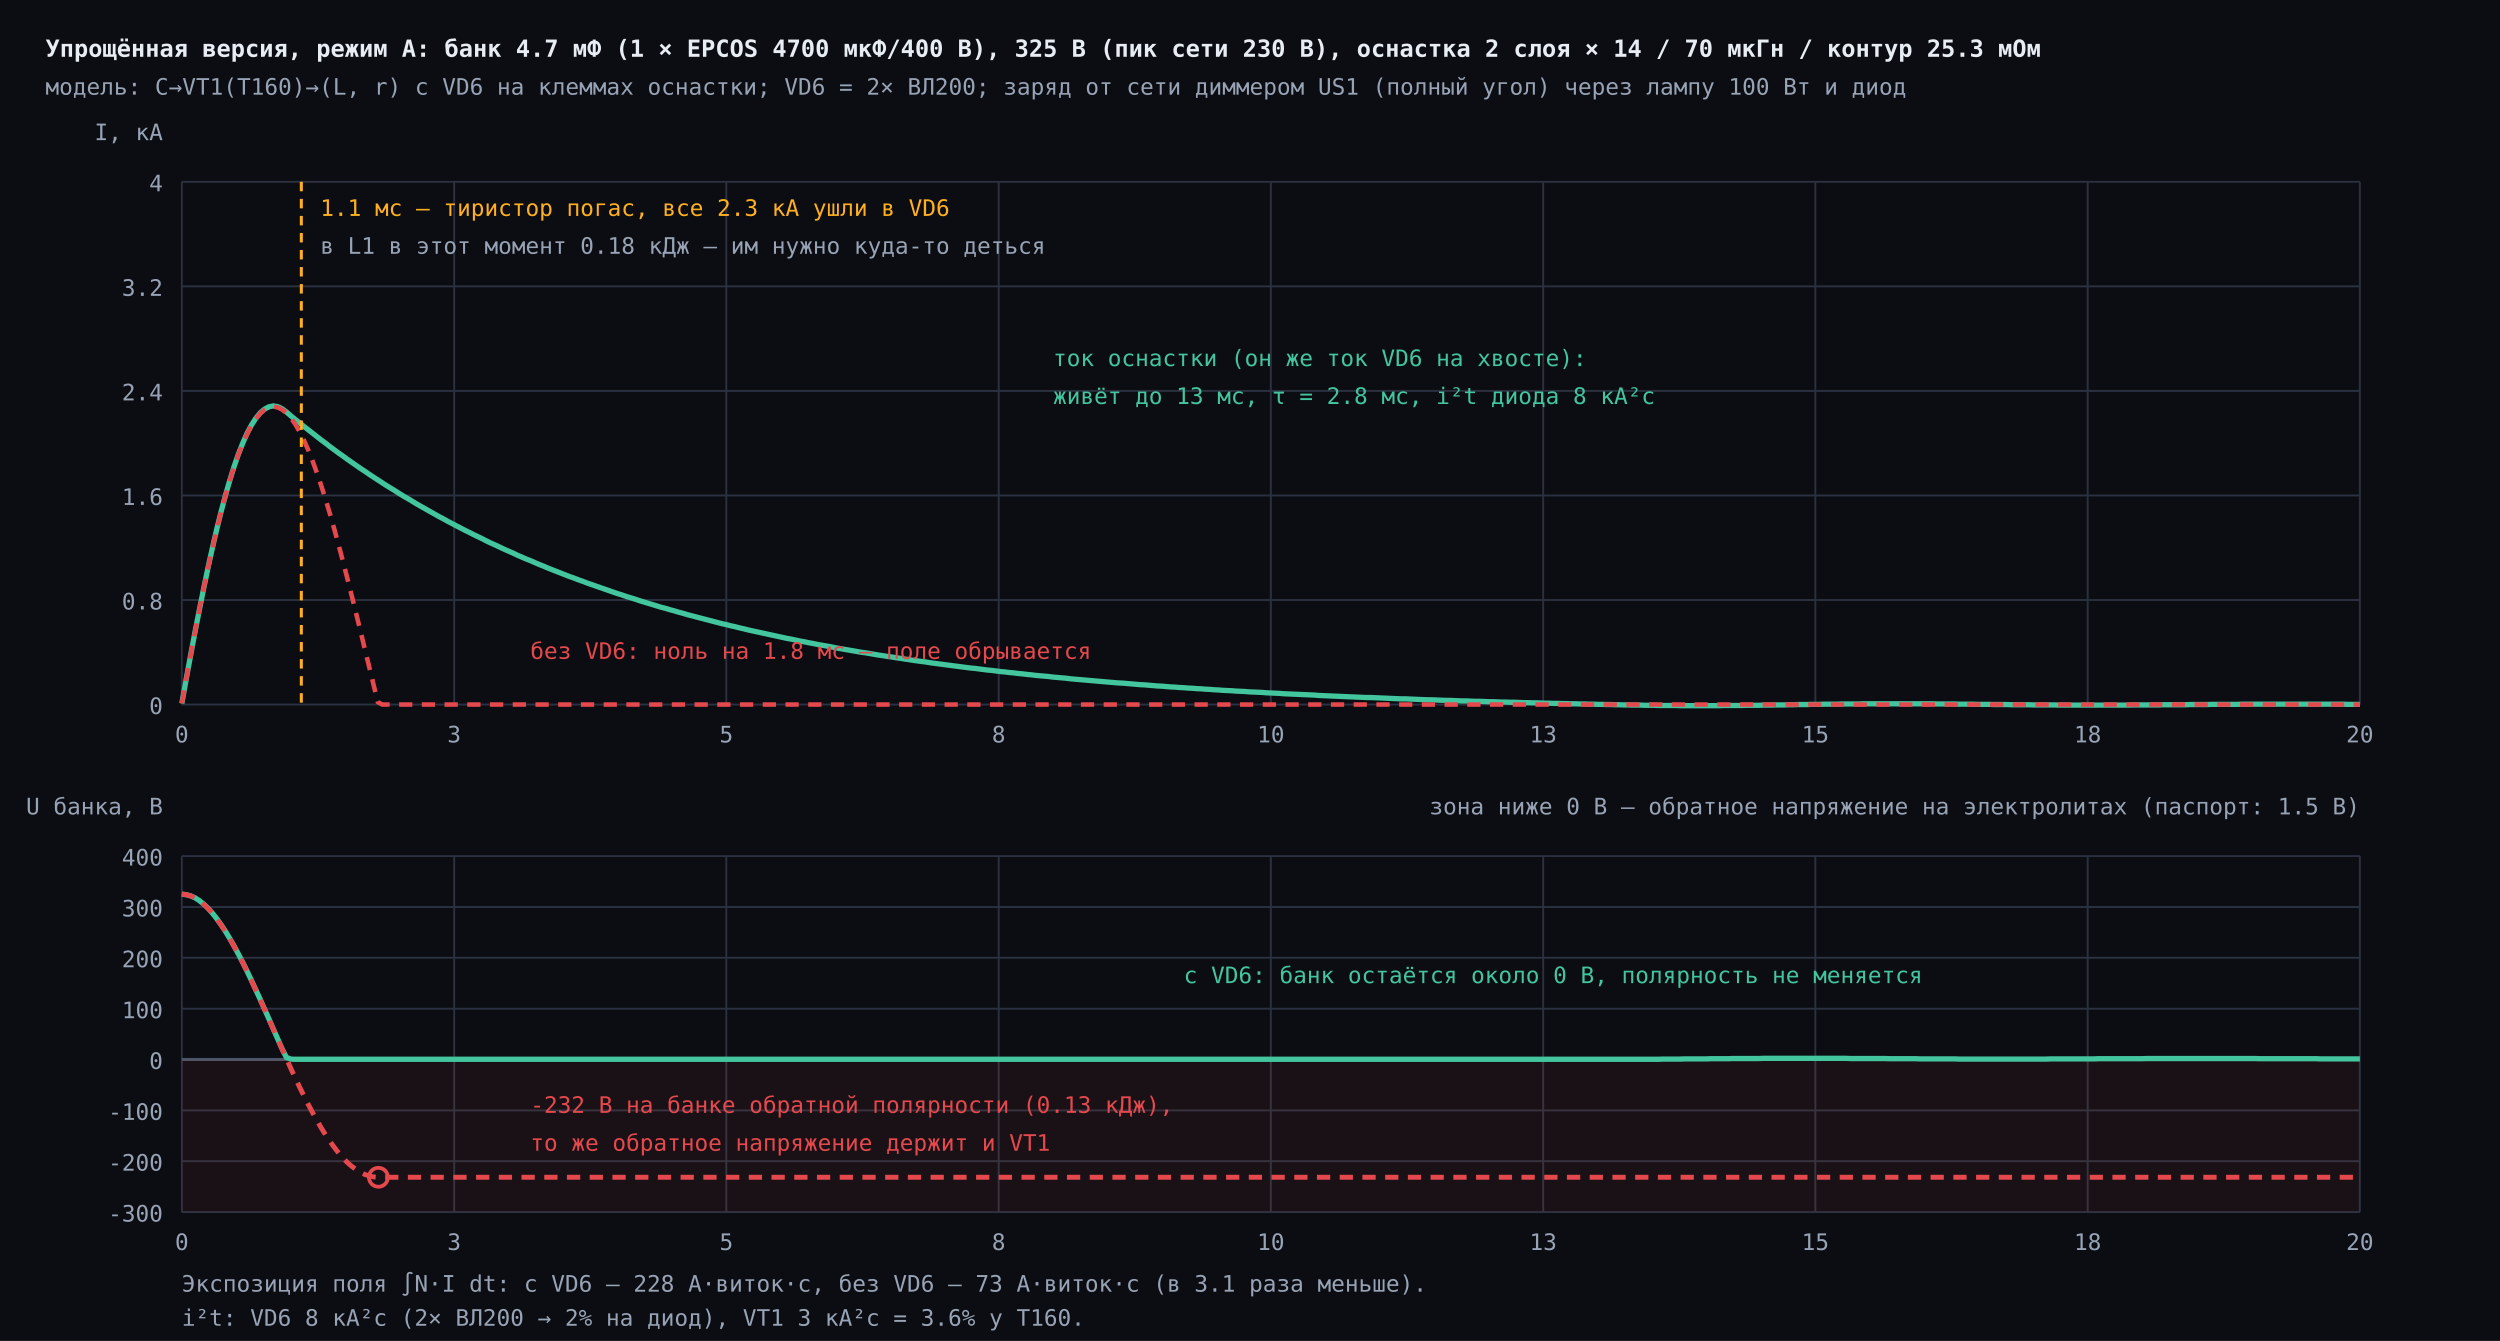
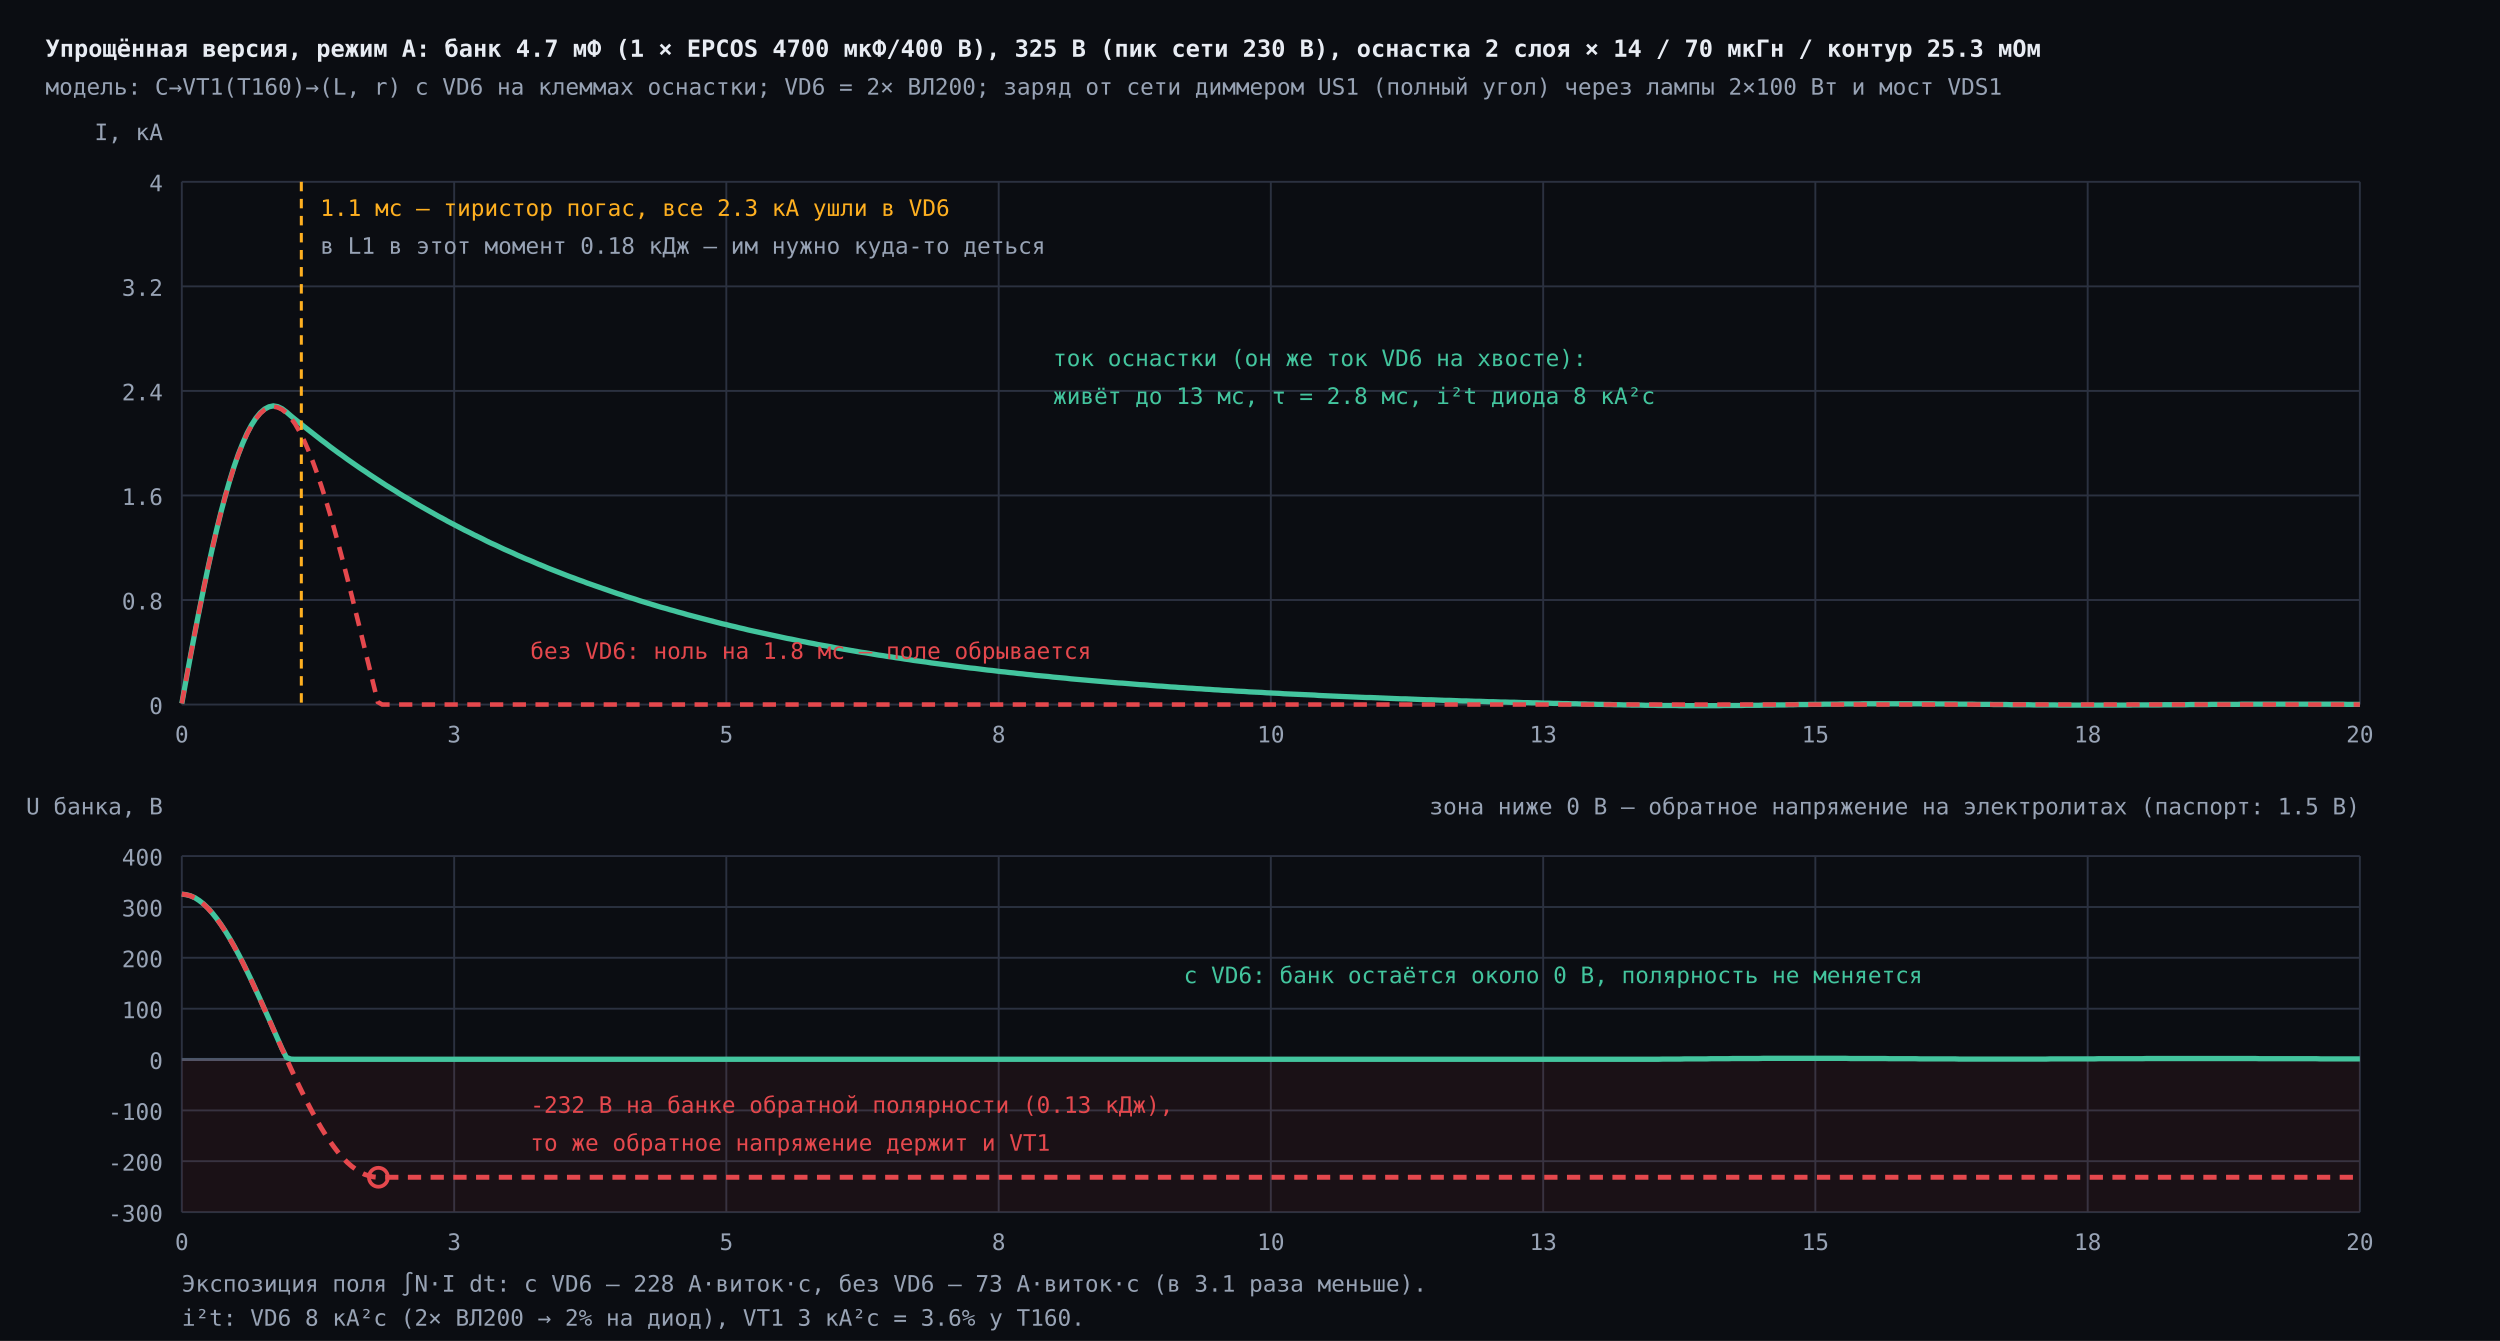
<svg xmlns="http://www.w3.org/2000/svg" viewBox="0 0 1320 708" role="img" aria-label="Осциллограммы разряда с диодом VD6 и без него">
  <style>
    .lbl{fill:#98a3b5;font:12px/1.2 "JetBrains Mono",ui-monospace,SFMono-Regular,Menlo,Consolas,monospace}
    .lblb{fill:#e8ecf3;font:600 12.5px/1.2 "JetBrains Mono",ui-monospace,SFMono-Regular,Menlo,Consolas,monospace}
  </style>
  <rect x="0" y="0" width="1320" height="708" fill="#0b0d12" />
  <text x="24" y="30" class="lblb">Упрощённая версия, режим A: банк 4.7 мФ (1 × EPCOS 4700 мкФ/400 В), 325 В (пик сети 230 В), оснастка 2 слоя × 14 / 70 мкГн / контур 25.3 мОм</text>
-   <text x="24" y="50" class="lbl">модель: C→VT1(Т160)→(L, r) с VD6 на клеммах оснастки; VD6 = 2× ВЛ200; заряд от сети диммером US1 (полный угол) через лампу 100 Вт и диод</text>
+   <text x="24" y="50" class="lbl">модель: C→VT1(Т160)→(L, r) с VD6 на клеммах оснастки; VD6 = 2× ВЛ200; заряд от сети диммером US1 (полный угол) через лампы 2×100 Вт и мост VDS1</text>
  <text x="86" y="74" text-anchor="end" class="lbl">I, кА</text>
  <text x="86" y="430" text-anchor="end" class="lbl">U банка, В</text>
  <path d="M96.0 96 V372" stroke="#2b3140" />
  <path d="M96.0 452 V640" stroke="#2b3140" />
  <text x="96.0" y="392" text-anchor="middle" class="lbl">0</text>
  <text x="96.0" y="660" text-anchor="middle" class="lbl">0</text>
  <path d="M239.8 96 V372" stroke="#2b3140" />
  <path d="M239.8 452 V640" stroke="#2b3140" />
  <text x="239.8" y="392" text-anchor="middle" class="lbl">3</text>
  <text x="239.8" y="660" text-anchor="middle" class="lbl">3</text>
  <path d="M383.5 96 V372" stroke="#2b3140" />
  <path d="M383.5 452 V640" stroke="#2b3140" />
  <text x="383.5" y="392" text-anchor="middle" class="lbl">5</text>
  <text x="383.5" y="660" text-anchor="middle" class="lbl">5</text>
  <path d="M527.3 96 V372" stroke="#2b3140" />
  <path d="M527.3 452 V640" stroke="#2b3140" />
  <text x="527.3" y="392" text-anchor="middle" class="lbl">8</text>
  <text x="527.3" y="660" text-anchor="middle" class="lbl">8</text>
  <path d="M671.0 96 V372" stroke="#2b3140" />
  <path d="M671.0 452 V640" stroke="#2b3140" />
  <text x="671.0" y="392" text-anchor="middle" class="lbl">10</text>
  <text x="671.0" y="660" text-anchor="middle" class="lbl">10</text>
  <path d="M814.8 96 V372" stroke="#2b3140" />
  <path d="M814.8 452 V640" stroke="#2b3140" />
  <text x="814.8" y="392" text-anchor="middle" class="lbl">13</text>
  <text x="814.8" y="660" text-anchor="middle" class="lbl">13</text>
  <path d="M958.5 96 V372" stroke="#2b3140" />
  <path d="M958.5 452 V640" stroke="#2b3140" />
  <text x="958.5" y="392" text-anchor="middle" class="lbl">15</text>
  <text x="958.5" y="660" text-anchor="middle" class="lbl">15</text>
  <path d="M1102.3 96 V372" stroke="#2b3140" />
  <path d="M1102.3 452 V640" stroke="#2b3140" />
  <text x="1102.3" y="392" text-anchor="middle" class="lbl">18</text>
  <text x="1102.3" y="660" text-anchor="middle" class="lbl">18</text>
  <path d="M1246.0 96 V372" stroke="#2b3140" />
  <path d="M1246.0 452 V640" stroke="#2b3140" />
  <text x="1246.0" y="392" text-anchor="middle" class="lbl">20</text>
  <text x="1246.0" y="660" text-anchor="middle" class="lbl">20</text>
  <path d="M96 372.0 H1246" stroke="#2b3140" />
  <text x="86" y="377.0" text-anchor="end" class="lbl">0</text>
  <path d="M96 316.8 H1246" stroke="#2b3140" />
  <text x="86" y="321.8" text-anchor="end" class="lbl">0.8</text>
  <path d="M96 261.6 H1246" stroke="#2b3140" />
  <text x="86" y="266.6" text-anchor="end" class="lbl">1.6</text>
  <path d="M96 206.4 H1246" stroke="#2b3140" />
  <text x="86" y="211.4" text-anchor="end" class="lbl">2.4</text>
  <path d="M96 151.2 H1246" stroke="#2b3140" />
  <text x="86" y="156.2" text-anchor="end" class="lbl">3.2</text>
  <path d="M96 96.0 H1246" stroke="#2b3140" />
  <text x="86" y="101.0" text-anchor="end" class="lbl">4</text>
  <path d="M96 640.0 H1246" stroke="#2b3140" stroke-width="1" />
  <text x="86" y="645.0" text-anchor="end" class="lbl">-300</text>
  <path d="M96 613.1 H1246" stroke="#2b3140" stroke-width="1" />
  <text x="86" y="618.1" text-anchor="end" class="lbl">-200</text>
  <path d="M96 586.3 H1246" stroke="#2b3140" stroke-width="1" />
  <text x="86" y="591.3" text-anchor="end" class="lbl">-100</text>
  <path d="M96 559.4 H1246" stroke="#4a5568" stroke-width="1.6" />
  <text x="86" y="564.4" text-anchor="end" class="lbl">0</text>
  <path d="M96 532.6 H1246" stroke="#2b3140" stroke-width="1" />
  <text x="86" y="537.6" text-anchor="end" class="lbl">100</text>
  <path d="M96 505.7 H1246" stroke="#2b3140" stroke-width="1" />
  <text x="86" y="510.7" text-anchor="end" class="lbl">200</text>
  <path d="M96 478.9 H1246" stroke="#2b3140" stroke-width="1" />
  <text x="86" y="483.9" text-anchor="end" class="lbl">300</text>
  <path d="M96 452.0 H1246" stroke="#2b3140" stroke-width="1" />
  <text x="86" y="457.0" text-anchor="end" class="lbl">400</text>
  <rect x="96" y="559.4" width="1150" height="80.6" fill="#e5484d" fill-opacity="0.07" />
  <path d="M96.0 371.4 L98.3 358.7 L100.6 346.2 L102.9 334.0 L105.2 322.3 L107.5 310.9 L109.8 299.9 L112.1 289.5 L114.4 279.6 L116.7 270.3 L119.0 261.7 L121.3 253.7 L123.6 246.3 L125.9 239.7 L128.2 233.9 L130.5 228.7 L132.8 224.4 L135.1 220.8 L137.4 218.0 L139.7 216.0 L142.0 214.8 L144.3 214.3 L146.6 214.7 L148.9 215.8 L151.2 217.5 L153.5 219.5 L155.8 221.4 L158.1 223.2 L160.4 225.1 L162.7 226.9 L165.0 228.7 L167.3 230.5 L169.6 232.3 L171.9 234.0 L174.2 235.8 L176.5 237.5 L178.8 239.2 L181.1 240.8 L183.4 242.5 L185.7 244.1 L188.0 245.7 L190.3 247.3 L192.6 248.8 L194.9 250.4 L197.2 251.9 L199.5 253.4 L201.8 254.9 L204.1 256.4 L206.4 257.8 L208.7 259.2 L211.0 260.7 L213.3 262.1 L215.6 263.4 L217.9 264.8 L220.2 266.2 L222.5 267.5 L224.8 268.8 L227.1 270.1 L229.4 271.4 L231.7 272.7 L234.0 273.9 L236.3 275.2 L238.6 276.4 L240.9 277.6 L243.2 278.8 L245.5 280.0 L247.8 281.1 L250.1 282.3 L252.4 283.4 L254.7 284.5 L257.0 285.7 L259.3 286.8 L261.6 287.8 L263.9 288.9 L266.2 290.0 L268.5 291.0 L270.8 292.0 L273.1 293.1 L275.4 294.1 L277.7 295.1 L280.0 296.0 L282.3 297.0 L284.6 298.0 L286.9 298.9 L289.2 299.9 L291.5 300.8 L293.8 301.7 L296.1 302.6 L298.4 303.5 L300.7 304.4 L303.0 305.2 L305.3 306.1 L307.6 306.9 L309.9 307.8 L312.2 308.6 L314.5 309.4 L316.8 310.2 L319.1 311.0 L321.4 311.8 L323.7 312.6 L326.0 313.4 L328.3 314.1 L330.6 314.9 L332.9 315.6 L335.2 316.3 L337.5 317.1 L339.8 317.8 L342.1 318.5 L344.4 319.2 L346.7 319.9 L349.0 320.6 L351.3 321.2 L353.6 321.9 L355.9 322.5 L358.2 323.2 L360.5 323.8 L362.8 324.5 L365.1 325.1 L367.4 325.7 L369.7 326.3 L372.0 326.9 L374.3 327.5 L376.6 328.1 L378.9 328.7 L381.2 329.3 L383.5 329.8 L385.8 330.4 L388.1 330.9 L390.4 331.5 L392.7 332.0 L395.0 332.6 L397.3 333.1 L399.6 333.6 L401.9 334.1 L404.2 334.6 L406.5 335.1 L408.8 335.6 L411.1 336.1 L413.4 336.6 L415.7 337.1 L418.0 337.5 L420.3 338.0 L422.6 338.5 L424.9 338.9 L427.2 339.4 L429.5 339.8 L431.8 340.3 L434.1 340.7 L436.4 341.1 L438.7 341.5 L441.0 342.0 L443.3 342.4 L445.6 342.8 L447.9 343.2 L450.2 343.6 L452.5 344.0 L454.8 344.4 L457.1 344.7 L459.4 345.1 L461.7 345.5 L464.0 345.9 L466.3 346.2 L468.6 346.6 L470.9 346.9 L473.2 347.3 L475.5 347.6 L477.8 348.0 L480.1 348.3 L482.4 348.7 L484.7 349.0 L487.0 349.3 L489.3 349.6 L491.6 350.0 L493.9 350.3 L496.2 350.6 L498.5 350.9 L500.8 351.2 L503.1 351.5 L505.4 351.8 L507.7 352.1 L510.0 352.4 L512.3 352.7 L514.6 352.9 L516.9 353.2 L519.2 353.5 L521.5 353.8 L523.8 354.0 L526.1 354.3 L528.4 354.6 L530.7 354.8 L533.0 355.1 L535.3 355.3 L537.6 355.6 L539.9 355.8 L542.2 356.1 L544.5 356.3 L546.8 356.6 L549.1 356.8 L551.4 357.0 L553.7 357.2 L556.0 357.5 L558.3 357.7 L560.6 357.9 L562.9 358.1 L565.2 358.4 L567.5 358.6 L569.8 358.8 L572.1 359.0 L574.4 359.2 L576.7 359.4 L579.0 359.6 L581.3 359.8 L583.6 360.0 L585.9 360.2 L588.2 360.4 L590.5 360.6 L592.8 360.7 L595.1 360.9 L597.4 361.1 L599.7 361.3 L602.0 361.5 L604.3 361.6 L606.6 361.8 L608.9 362.0 L611.2 362.2 L613.5 362.3 L615.8 362.5 L618.1 362.7 L620.4 362.8 L622.7 363.0 L625.0 363.1 L627.3 363.3 L629.6 363.4 L631.9 363.6 L634.2 363.7 L636.5 363.9 L638.8 364.0 L641.1 364.2 L643.4 364.3 L645.7 364.5 L648.0 364.6 L650.3 364.7 L652.6 364.9 L654.9 365.0 L657.2 365.1 L659.5 365.3 L661.8 365.4 L664.1 365.5 L666.4 365.6 L668.7 365.8 L671.0 365.9 L673.3 366.0 L675.6 366.1 L677.9 366.3 L680.2 366.4 L682.5 366.5 L684.8 366.6 L687.1 366.7 L689.4 366.8 L691.7 366.9 L694.0 367.0 L696.3 367.2 L698.6 367.3 L700.9 367.4 L703.2 367.5 L705.5 367.6 L707.8 367.7 L710.1 367.8 L712.4 367.9 L714.7 368.0 L717.0 368.1 L719.3 368.2 L721.6 368.3 L723.9 368.3 L726.2 368.4 L728.5 368.5 L730.8 368.6 L733.1 368.7 L735.4 368.8 L737.7 368.9 L740.0 369.0 L742.3 369.0 L744.6 369.1 L746.9 369.2 L749.2 369.3 L751.5 369.4 L753.8 369.5 L756.1 369.5 L758.4 369.6 L760.7 369.7 L763.0 369.8 L765.3 369.8 L767.6 369.9 L769.9 370.0 L772.2 370.1 L774.5 370.1 L776.8 370.2 L779.1 370.3 L781.4 370.3 L783.7 370.4 L786.0 370.5 L788.3 370.5 L790.6 370.6 L792.9 370.7 L795.2 370.7 L797.5 370.8 L799.8 370.8 L802.1 370.9 L804.4 371.0 L806.7 371.0 L809.0 371.1 L811.3 371.1 L813.6 371.2 L815.9 371.3 L818.2 371.3 L820.5 371.4 L822.8 371.4 L825.1 371.5 L827.4 371.5 L829.7 371.6 L832.0 371.6 L834.3 371.7 L836.6 371.7 L838.9 371.8 L841.2 371.8 L843.5 371.9 L845.8 371.9 L848.1 372.0 L850.4 372.0 L852.7 372.1 L855.0 372.1 L857.3 372.2 L859.6 372.2 L861.9 372.3 L864.2 372.3 L866.5 372.3 L868.8 372.4 L871.1 372.4 L873.4 372.4 L875.7 372.5 L878.0 372.5 L880.3 372.5 L882.6 372.5 L884.9 372.5 L887.2 372.6 L889.5 372.6 L891.8 372.6 L894.1 372.6 L896.4 372.6 L898.7 372.6 L901.0 372.6 L903.3 372.6 L905.6 372.6 L907.9 372.6 L910.2 372.5 L912.5 372.5 L914.8 372.5 L917.1 372.5 L919.4 372.5 L921.7 372.4 L924.0 372.4 L926.3 372.4 L928.6 372.4 L930.9 372.3 L933.2 372.3 L935.5 372.3 L937.8 372.2 L940.1 372.2 L942.4 372.2 L944.7 372.1 L947.0 372.1 L949.3 372.0 L951.6 372.0 L953.9 372.0 L956.2 371.9 L958.5 371.9 L960.8 371.9 L963.1 371.8 L965.4 371.8 L967.7 371.8 L970.0 371.8 L972.3 371.7 L974.6 371.7 L976.9 371.7 L979.2 371.7 L981.5 371.7 L983.8 371.6 L986.1 371.6 L988.4 371.6 L990.7 371.6 L993.0 371.6 L995.3 371.6 L997.6 371.6 L999.9 371.6 L1002.2 371.6 L1004.5 371.6 L1006.8 371.6 L1009.1 371.6 L1011.4 371.6 L1013.7 371.6 L1016.0 371.6 L1018.3 371.6 L1020.6 371.6 L1022.9 371.7 L1025.2 371.7 L1027.5 371.7 L1029.8 371.7 L1032.1 371.7 L1034.4 371.8 L1036.7 371.8 L1039.0 371.8 L1041.3 371.8 L1043.6 371.9 L1045.9 371.9 L1048.2 371.9 L1050.5 371.9 L1052.8 372.0 L1055.1 372.0 L1057.4 372.0 L1059.7 372.0 L1062.0 372.1 L1064.3 372.1 L1066.6 372.1 L1068.9 372.1 L1071.2 372.1 L1073.5 372.2 L1075.8 372.2 L1078.1 372.2 L1080.4 372.2 L1082.7 372.2 L1085.0 372.2 L1087.3 372.3 L1089.6 372.3 L1091.9 372.3 L1094.2 372.3 L1096.5 372.3 L1098.8 372.3 L1101.1 372.3 L1103.4 372.3 L1105.7 372.3 L1108.0 372.3 L1110.3 372.3 L1112.6 372.3 L1114.9 372.3 L1117.2 372.3 L1119.5 372.3 L1121.8 372.3 L1124.1 372.3 L1126.4 372.2 L1128.7 372.2 L1131.0 372.2 L1133.3 372.2 L1135.6 372.2 L1137.9 372.2 L1140.2 372.2 L1142.5 372.1 L1144.8 372.1 L1147.1 372.1 L1149.4 372.1 L1151.7 372.1 L1154.0 372.1 L1156.3 372.0 L1158.6 372.0 L1160.9 372.0 L1163.2 372.0 L1165.5 372.0 L1167.8 371.9 L1170.1 371.9 L1172.4 371.9 L1174.7 371.9 L1177.0 371.9 L1179.3 371.9 L1181.6 371.9 L1183.9 371.8 L1186.2 371.8 L1188.5 371.8 L1190.8 371.8 L1193.1 371.8 L1195.4 371.8 L1197.7 371.8 L1200.0 371.8 L1202.3 371.8 L1204.6 371.8 L1206.9 371.8 L1209.2 371.8 L1211.5 371.8 L1213.8 371.8 L1216.1 371.8 L1218.4 371.8 L1220.7 371.8 L1223.0 371.8 L1225.3 371.8 L1227.6 371.8 L1229.9 371.8 L1232.2 371.8 L1234.5 371.8 L1236.8 371.8 L1239.1 371.9 L1241.4 371.9 L1243.7 371.9 L1246.0 371.9" stroke="#43c59e" stroke-width="2.8" fill="none" />
  <path d="M96.0 371.4 L98.3 358.7 L100.6 346.2 L102.9 334.1 L105.2 322.3 L107.5 310.9 L109.8 300.0 L112.1 289.6 L114.4 279.7 L116.7 270.4 L119.0 261.8 L121.3 253.8 L123.6 246.5 L125.9 239.9 L128.2 234.1 L130.5 229.0 L132.8 224.7 L135.1 221.1 L137.4 218.3 L139.7 216.3 L142.0 215.1 L144.3 214.7 L146.6 215.1 L148.9 216.2 L151.2 218.0 L153.5 220.6 L155.8 223.8 L158.1 227.8 L160.4 232.3 L162.7 237.5 L165.0 243.3 L167.3 249.6 L169.6 256.4 L171.9 263.6 L174.2 271.3 L176.5 279.4 L178.8 287.8 L181.1 296.5 L183.4 305.4 L185.7 314.5 L188.0 323.8 L190.3 333.1 L192.6 342.6 L194.9 352.0 L197.2 361.4 L199.5 370.7 L201.8 372.0 L204.1 372.0 L206.4 372.0 L208.7 372.0 L211.0 372.0 L213.3 372.0 L215.6 372.0 L217.9 372.0 L220.2 372.0 L222.5 372.0 L224.8 372.0 L227.1 372.0 L229.4 372.0 L231.7 372.0 L234.0 372.0 L236.3 372.0 L238.6 372.0 L240.9 372.0 L243.2 372.0 L245.5 372.0 L247.8 372.0 L250.1 372.0 L252.4 372.0 L254.7 372.0 L257.0 372.0 L259.3 372.0 L261.6 372.0 L263.9 372.0 L266.2 372.0 L268.5 372.0 L270.8 372.0 L273.1 372.0 L275.4 372.0 L277.7 372.0 L280.0 372.0 L282.3 372.0 L284.6 372.0 L286.9 372.0 L289.2 372.0 L291.5 372.0 L293.8 372.0 L296.1 372.0 L298.4 372.0 L300.7 372.0 L303.0 372.0 L305.3 372.0 L307.6 372.0 L309.9 372.0 L312.2 372.0 L314.5 372.0 L316.8 372.0 L319.1 372.0 L321.4 372.0 L323.7 372.0 L326.0 372.0 L328.3 372.0 L330.6 372.0 L332.9 372.0 L335.2 372.0 L337.5 372.0 L339.8 372.0 L342.1 372.0 L344.4 372.0 L346.7 372.0 L349.0 372.0 L351.3 372.0 L353.6 372.0 L355.9 372.0 L358.2 372.0 L360.5 372.0 L362.8 372.0 L365.1 372.0 L367.4 372.0 L369.7 372.0 L372.0 372.0 L374.3 372.0 L376.6 372.0 L378.9 372.0 L381.2 372.0 L383.5 372.0 L385.8 372.0 L388.1 372.0 L390.4 372.0 L392.7 372.0 L395.0 372.0 L397.3 372.0 L399.6 372.0 L401.9 372.0 L404.2 372.0 L406.5 372.0 L408.8 372.0 L411.1 372.0 L413.4 372.0 L415.7 372.0 L418.0 372.0 L420.3 372.0 L422.6 372.0 L424.9 372.0 L427.2 372.0 L429.5 372.0 L431.8 372.0 L434.1 372.0 L436.4 372.0 L438.7 372.0 L441.0 372.0 L443.3 372.0 L445.6 372.0 L447.9 372.0 L450.2 372.0 L452.5 372.0 L454.8 372.0 L457.1 372.0 L459.4 372.0 L461.7 372.0 L464.0 372.0 L466.3 372.0 L468.6 372.0 L470.9 372.0 L473.2 372.0 L475.5 372.0 L477.8 372.0 L480.1 372.0 L482.4 372.0 L484.7 372.0 L487.0 372.0 L489.3 372.0 L491.6 372.0 L493.9 372.0 L496.2 372.0 L498.5 372.0 L500.8 372.0 L503.1 372.0 L505.4 372.0 L507.7 372.0 L510.0 372.0 L512.3 372.0 L514.6 372.0 L516.9 372.0 L519.2 372.0 L521.5 372.0 L523.8 372.0 L526.1 372.0 L528.4 372.0 L530.7 372.0 L533.0 372.0 L535.3 372.0 L537.6 372.0 L539.9 372.0 L542.2 372.0 L544.5 372.0 L546.8 372.0 L549.1 372.0 L551.4 372.0 L553.7 372.0 L556.0 372.0 L558.3 372.0 L560.6 372.0 L562.9 372.0 L565.2 372.0 L567.5 372.0 L569.8 372.0 L572.1 372.0 L574.4 372.0 L576.7 372.0 L579.0 372.0 L581.3 372.0 L583.6 372.0 L585.9 372.0 L588.2 372.0 L590.5 372.0 L592.8 372.0 L595.1 372.0 L597.4 372.0 L599.7 372.0 L602.0 372.0 L604.3 372.0 L606.6 372.0 L608.9 372.0 L611.2 372.0 L613.5 372.0 L615.8 372.0 L618.1 372.0 L620.4 372.0 L622.7 372.0 L625.0 372.0 L627.3 372.0 L629.6 372.0 L631.9 372.0 L634.2 372.0 L636.5 372.0 L638.8 372.0 L641.1 372.0 L643.4 372.0 L645.7 372.0 L648.0 372.0 L650.3 372.0 L652.6 372.0 L654.9 372.0 L657.2 372.0 L659.5 372.0 L661.8 372.0 L664.1 372.0 L666.4 372.0 L668.7 372.0 L671.0 372.0 L673.3 372.0 L675.6 372.0 L677.9 372.0 L680.2 372.0 L682.5 372.0 L684.8 372.0 L687.1 372.0 L689.4 372.0 L691.7 372.0 L694.0 372.0 L696.3 372.0 L698.6 372.0 L700.9 372.0 L703.2 372.0 L705.5 372.0 L707.8 372.0 L710.1 372.0 L712.4 372.0 L714.7 372.0 L717.0 372.0 L719.3 372.0 L721.6 372.0 L723.9 372.0 L726.2 372.0 L728.5 372.0 L730.8 372.0 L733.1 372.0 L735.4 372.0 L737.7 372.0 L740.0 372.0 L742.3 372.0 L744.6 372.0 L746.9 372.0 L749.2 372.0 L751.5 372.0 L753.8 372.0 L756.1 372.0 L758.4 372.0 L760.7 372.0 L763.0 372.0 L765.3 372.0 L767.6 372.0 L769.9 372.0 L772.2 372.0 L774.5 372.0 L776.8 372.0 L779.1 372.0 L781.4 372.0 L783.7 372.0 L786.0 372.0 L788.3 372.0 L790.6 372.0 L792.9 372.0 L795.2 372.0 L797.5 372.0 L799.8 372.0 L802.1 372.0 L804.4 372.0 L806.7 372.0 L809.0 372.0 L811.3 372.0 L813.6 372.0 L815.9 372.0 L818.2 372.0 L820.5 372.0 L822.8 372.0 L825.1 372.0 L827.4 372.0 L829.7 372.0 L832.0 372.0 L834.3 372.0 L836.6 372.0 L838.9 372.0 L841.2 372.0 L843.5 372.0 L845.8 372.0 L848.1 372.0 L850.4 372.0 L852.7 372.0 L855.0 372.0 L857.3 372.0 L859.6 372.0 L861.9 372.0 L864.2 372.0 L866.5 372.0 L868.8 372.0 L871.1 372.0 L873.4 372.0 L875.7 372.0 L878.0 372.0 L880.3 372.0 L882.6 372.0 L884.9 372.0 L887.2 372.0 L889.5 372.0 L891.8 372.0 L894.1 372.0 L896.4 372.0 L898.7 372.0 L901.0 372.0 L903.3 372.0 L905.6 372.0 L907.9 372.0 L910.2 372.0 L912.5 372.0 L914.8 372.0 L917.1 372.0 L919.4 372.0 L921.7 372.0 L924.0 372.0 L926.3 372.0 L928.6 372.0 L930.9 372.0 L933.2 372.0 L935.5 372.0 L937.8 372.0 L940.1 372.0 L942.4 372.0 L944.7 372.0 L947.0 372.0 L949.3 372.0 L951.6 372.0 L953.9 372.0 L956.2 372.0 L958.5 372.0 L960.8 372.0 L963.1 372.0 L965.4 372.0 L967.7 372.0 L970.0 372.0 L972.3 372.0 L974.6 372.0 L976.9 372.0 L979.2 372.0 L981.5 372.0 L983.8 372.0 L986.1 372.0 L988.4 372.0 L990.7 372.0 L993.0 372.0 L995.3 372.0 L997.6 372.0 L999.9 372.0 L1002.2 372.0 L1004.5 372.0 L1006.8 372.0 L1009.1 372.0 L1011.4 372.0 L1013.7 372.0 L1016.0 372.0 L1018.3 372.0 L1020.6 372.0 L1022.9 372.0 L1025.2 372.0 L1027.5 372.0 L1029.8 372.0 L1032.1 372.0 L1034.4 372.0 L1036.7 372.0 L1039.0 372.0 L1041.3 372.0 L1043.6 372.0 L1045.9 372.0 L1048.2 372.0 L1050.5 372.0 L1052.8 372.0 L1055.1 372.0 L1057.4 372.0 L1059.7 372.0 L1062.0 372.0 L1064.3 372.0 L1066.6 372.0 L1068.9 372.0 L1071.2 372.0 L1073.5 372.0 L1075.8 372.0 L1078.1 372.0 L1080.4 372.0 L1082.7 372.0 L1085.0 372.0 L1087.3 372.0 L1089.6 372.0 L1091.9 372.0 L1094.2 372.0 L1096.5 372.0 L1098.8 372.0 L1101.1 372.0 L1103.4 372.0 L1105.7 372.0 L1108.0 372.0 L1110.3 372.0 L1112.6 372.0 L1114.9 372.0 L1117.2 372.0 L1119.5 372.0 L1121.8 372.0 L1124.1 372.0 L1126.4 372.0 L1128.7 372.0 L1131.0 372.0 L1133.3 372.0 L1135.6 372.0 L1137.9 372.0 L1140.2 372.0 L1142.5 372.0 L1144.8 372.0 L1147.1 372.0 L1149.4 372.0 L1151.7 372.0 L1154.0 372.0 L1156.3 372.0 L1158.6 372.0 L1160.9 372.0 L1163.2 372.0 L1165.5 372.0 L1167.8 372.0 L1170.1 372.0 L1172.4 372.0 L1174.7 372.0 L1177.0 372.0 L1179.3 372.0 L1181.6 372.0 L1183.9 372.0 L1186.2 372.0 L1188.5 372.0 L1190.8 372.0 L1193.1 372.0 L1195.4 372.0 L1197.7 372.0 L1200.0 372.0 L1202.3 372.0 L1204.6 372.0 L1206.9 372.0 L1209.2 372.0 L1211.5 372.0 L1213.8 372.0 L1216.1 372.0 L1218.4 372.0 L1220.7 372.0 L1223.0 372.0 L1225.3 372.0 L1227.6 372.0 L1229.9 372.0 L1232.2 372.0 L1234.5 372.0 L1236.8 372.0 L1239.1 372.0 L1241.4 372.0 L1243.7 372.0 L1246.0 372.0" stroke="#e5484d" stroke-width="2.4" fill="none" stroke-dasharray="7 5" />
  <path d="M159.1 96 V372" stroke="#ffb020" stroke-width="1.6" stroke-dasharray="5 4" />
  <text x="169.1" y="114" class="lbl" style="fill:#ffb020">1.1 мс — тиристор погас, все 2.3 кА ушли в VD6</text>
  <text x="169.1" y="134" class="lbl">в L1 в этот момент 0.18 кДж — им нужно куда-то деться</text>
  <text x="556.0" y="193.3" class="lbl" style="fill:#43c59e">ток оснастки (он же ток VD6 на хвосте):</text>
  <text x="556.0" y="213.3" class="lbl" style="fill:#43c59e">живёт до 13 мс, τ = 2.8 мс, i²t диода 8 кА²с</text>
  <text x="280.0" y="347.9" class="lbl" style="fill:#e5484d">без VD6: ноль на 1.8 мс — поле обрывается</text>
  <path d="M96.0 472.1 L98.3 472.4 L100.6 473.0 L102.9 474.0 L105.2 475.5 L107.5 477.3 L109.8 479.5 L112.1 482.1 L114.4 485.0 L116.7 488.2 L119.0 491.7 L121.3 495.5 L123.6 499.5 L125.9 503.8 L128.2 508.2 L130.5 512.9 L132.8 517.7 L135.1 522.7 L137.4 527.7 L139.7 532.9 L142.0 538.0 L144.3 543.3 L146.6 548.5 L148.9 553.7 L151.2 558.3 L153.5 559.2 L155.8 559.3 L158.1 559.3 L160.4 559.3 L162.7 559.3 L165.0 559.3 L167.3 559.3 L169.6 559.3 L171.9 559.3 L174.2 559.3 L176.5 559.3 L178.8 559.3 L181.1 559.3 L183.4 559.3 L185.7 559.3 L188.0 559.3 L190.3 559.3 L192.6 559.3 L194.9 559.3 L197.2 559.3 L199.5 559.3 L201.8 559.3 L204.1 559.3 L206.4 559.3 L208.7 559.3 L211.0 559.3 L213.3 559.3 L215.6 559.3 L217.9 559.3 L220.2 559.3 L222.5 559.3 L224.8 559.3 L227.1 559.3 L229.4 559.3 L231.7 559.3 L234.0 559.3 L236.3 559.3 L238.6 559.3 L240.9 559.3 L243.2 559.3 L245.5 559.3 L247.8 559.3 L250.1 559.3 L252.4 559.3 L254.7 559.3 L257.0 559.3 L259.3 559.3 L261.6 559.3 L263.9 559.3 L266.2 559.3 L268.5 559.3 L270.8 559.3 L273.1 559.3 L275.4 559.3 L277.7 559.3 L280.0 559.3 L282.3 559.3 L284.6 559.3 L286.9 559.3 L289.2 559.3 L291.5 559.3 L293.8 559.3 L296.1 559.3 L298.4 559.3 L300.7 559.3 L303.0 559.3 L305.3 559.3 L307.6 559.3 L309.9 559.3 L312.2 559.3 L314.5 559.3 L316.8 559.3 L319.1 559.3 L321.4 559.3 L323.7 559.3 L326.0 559.3 L328.3 559.3 L330.6 559.3 L332.9 559.3 L335.2 559.3 L337.5 559.3 L339.8 559.3 L342.1 559.3 L344.4 559.3 L346.7 559.3 L349.0 559.3 L351.3 559.3 L353.6 559.3 L355.9 559.3 L358.2 559.3 L360.5 559.3 L362.8 559.3 L365.1 559.3 L367.4 559.3 L369.7 559.3 L372.0 559.3 L374.3 559.3 L376.6 559.3 L378.9 559.3 L381.2 559.3 L383.5 559.3 L385.8 559.3 L388.1 559.3 L390.4 559.3 L392.7 559.3 L395.0 559.3 L397.3 559.3 L399.6 559.3 L401.9 559.3 L404.2 559.3 L406.5 559.3 L408.8 559.3 L411.1 559.3 L413.4 559.3 L415.7 559.3 L418.0 559.3 L420.3 559.3 L422.6 559.3 L424.9 559.3 L427.2 559.3 L429.5 559.3 L431.8 559.3 L434.1 559.3 L436.4 559.3 L438.7 559.3 L441.0 559.3 L443.3 559.3 L445.6 559.3 L447.9 559.3 L450.2 559.3 L452.5 559.3 L454.8 559.3 L457.1 559.3 L459.4 559.3 L461.7 559.3 L464.0 559.3 L466.3 559.3 L468.6 559.3 L470.9 559.3 L473.2 559.3 L475.5 559.3 L477.8 559.3 L480.1 559.3 L482.4 559.3 L484.7 559.3 L487.0 559.3 L489.3 559.3 L491.6 559.3 L493.9 559.3 L496.2 559.3 L498.5 559.3 L500.8 559.3 L503.1 559.3 L505.4 559.3 L507.7 559.3 L510.0 559.3 L512.3 559.3 L514.6 559.3 L516.9 559.3 L519.2 559.3 L521.5 559.3 L523.8 559.3 L526.1 559.3 L528.4 559.3 L530.7 559.3 L533.0 559.3 L535.3 559.3 L537.6 559.3 L539.9 559.3 L542.2 559.3 L544.5 559.3 L546.8 559.3 L549.1 559.3 L551.4 559.3 L553.7 559.3 L556.0 559.3 L558.3 559.3 L560.6 559.3 L562.9 559.3 L565.2 559.3 L567.5 559.3 L569.8 559.3 L572.1 559.3 L574.4 559.3 L576.7 559.3 L579.0 559.3 L581.3 559.3 L583.6 559.3 L585.9 559.3 L588.2 559.3 L590.5 559.3 L592.8 559.3 L595.1 559.3 L597.4 559.3 L599.7 559.3 L602.0 559.3 L604.3 559.3 L606.6 559.3 L608.9 559.3 L611.2 559.3 L613.5 559.3 L615.8 559.3 L618.1 559.3 L620.4 559.3 L622.7 559.3 L625.0 559.3 L627.3 559.3 L629.6 559.3 L631.9 559.3 L634.2 559.3 L636.5 559.3 L638.8 559.3 L641.1 559.3 L643.4 559.3 L645.7 559.3 L648.0 559.3 L650.3 559.3 L652.6 559.3 L654.9 559.3 L657.2 559.3 L659.5 559.3 L661.8 559.3 L664.1 559.3 L666.4 559.3 L668.7 559.3 L671.0 559.3 L673.3 559.3 L675.6 559.3 L677.9 559.3 L680.2 559.3 L682.5 559.3 L684.8 559.3 L687.1 559.3 L689.4 559.3 L691.7 559.3 L694.0 559.3 L696.3 559.3 L698.6 559.3 L700.9 559.3 L703.2 559.3 L705.5 559.3 L707.8 559.3 L710.1 559.3 L712.4 559.3 L714.7 559.3 L717.0 559.3 L719.3 559.3 L721.6 559.3 L723.9 559.3 L726.2 559.3 L728.5 559.3 L730.8 559.3 L733.1 559.3 L735.4 559.3 L737.7 559.3 L740.0 559.3 L742.3 559.3 L744.6 559.3 L746.9 559.3 L749.2 559.3 L751.5 559.3 L753.8 559.3 L756.1 559.3 L758.4 559.3 L760.7 559.3 L763.0 559.3 L765.3 559.3 L767.6 559.3 L769.9 559.3 L772.2 559.3 L774.5 559.3 L776.8 559.3 L779.1 559.3 L781.4 559.3 L783.7 559.3 L786.0 559.3 L788.3 559.3 L790.6 559.3 L792.9 559.3 L795.2 559.3 L797.5 559.3 L799.8 559.3 L802.1 559.3 L804.4 559.3 L806.7 559.3 L809.0 559.3 L811.3 559.3 L813.6 559.3 L815.9 559.3 L818.2 559.3 L820.5 559.3 L822.8 559.3 L825.1 559.3 L827.4 559.3 L829.7 559.3 L832.0 559.3 L834.3 559.3 L836.6 559.3 L838.9 559.3 L841.2 559.3 L843.5 559.3 L845.8 559.3 L848.1 559.3 L850.4 559.3 L852.7 559.3 L855.0 559.3 L857.3 559.3 L859.6 559.3 L861.9 559.3 L864.2 559.3 L866.5 559.3 L868.8 559.3 L871.1 559.3 L873.4 559.3 L875.7 559.3 L878.0 559.2 L880.3 559.2 L882.6 559.2 L884.9 559.2 L887.2 559.2 L889.5 559.1 L891.8 559.1 L894.1 559.1 L896.4 559.1 L898.7 559.1 L901.0 559.1 L903.3 559.0 L905.6 559.0 L907.9 559.0 L910.2 559.0 L912.5 559.0 L914.8 558.9 L917.1 558.9 L919.4 558.9 L921.7 558.9 L924.0 558.9 L926.3 558.9 L928.6 558.9 L930.9 558.8 L933.2 558.8 L935.5 558.8 L937.8 558.8 L940.1 558.8 L942.4 558.8 L944.7 558.8 L947.0 558.8 L949.3 558.8 L951.6 558.8 L953.9 558.8 L956.2 558.8 L958.5 558.8 L960.8 558.8 L963.1 558.8 L965.4 558.8 L967.7 558.8 L970.0 558.8 L972.3 558.8 L974.6 558.8 L976.9 558.9 L979.2 558.9 L981.5 558.9 L983.8 558.9 L986.1 558.9 L988.4 558.9 L990.7 558.9 L993.0 558.9 L995.3 558.9 L997.6 559.0 L999.9 559.0 L1002.2 559.0 L1004.5 559.0 L1006.8 559.0 L1009.1 559.0 L1011.4 559.0 L1013.7 559.1 L1016.0 559.1 L1018.3 559.1 L1020.6 559.1 L1022.9 559.1 L1025.2 559.1 L1027.5 559.1 L1029.8 559.1 L1032.1 559.1 L1034.4 559.2 L1036.7 559.2 L1039.0 559.2 L1041.3 559.2 L1043.6 559.2 L1045.9 559.2 L1048.2 559.2 L1050.5 559.2 L1052.8 559.2 L1055.1 559.2 L1057.4 559.2 L1059.7 559.2 L1062.0 559.2 L1064.3 559.2 L1066.6 559.2 L1068.9 559.2 L1071.2 559.2 L1073.5 559.2 L1075.8 559.2 L1078.1 559.2 L1080.4 559.2 L1082.7 559.1 L1085.0 559.1 L1087.3 559.1 L1089.6 559.1 L1091.9 559.1 L1094.2 559.1 L1096.5 559.1 L1098.8 559.1 L1101.1 559.1 L1103.4 559.1 L1105.7 559.1 L1108.0 559.0 L1110.3 559.0 L1112.6 559.0 L1114.9 559.0 L1117.2 559.0 L1119.5 559.0 L1121.8 559.0 L1124.1 559.0 L1126.4 559.0 L1128.7 559.0 L1131.0 559.0 L1133.3 558.9 L1135.6 558.9 L1137.9 558.9 L1140.2 558.9 L1142.5 558.9 L1144.8 558.9 L1147.1 558.9 L1149.4 558.9 L1151.7 558.9 L1154.0 558.9 L1156.3 558.9 L1158.6 558.9 L1160.9 558.9 L1163.2 558.9 L1165.5 558.9 L1167.8 558.9 L1170.1 558.9 L1172.4 558.9 L1174.7 558.9 L1177.0 558.9 L1179.3 558.9 L1181.6 558.9 L1183.9 558.9 L1186.2 558.9 L1188.5 558.9 L1190.8 558.9 L1193.1 559.0 L1195.4 559.0 L1197.7 559.0 L1200.0 559.0 L1202.3 559.0 L1204.6 559.0 L1206.9 559.0 L1209.2 559.0 L1211.5 559.0 L1213.8 559.0 L1216.1 559.0 L1218.4 559.0 L1220.7 559.0 L1223.0 559.0 L1225.3 559.1 L1227.6 559.1 L1229.9 559.1 L1232.2 559.1 L1234.5 559.1 L1236.8 559.1 L1239.1 559.1 L1241.4 559.1 L1243.7 559.1 L1246.0 559.1" stroke="#43c59e" stroke-width="2.8" fill="none" />
  <path d="M96.0 472.1 L98.3 472.4 L100.6 473.0 L102.9 474.1 L105.2 475.6 L107.5 477.4 L109.8 479.6 L112.1 482.2 L114.4 485.1 L116.7 488.3 L119.0 491.8 L121.3 495.6 L123.6 499.7 L125.9 504.0 L128.2 508.4 L130.5 513.1 L132.8 517.9 L135.1 522.9 L137.4 527.9 L139.7 533.0 L142.0 538.2 L144.3 543.4 L146.6 548.6 L148.9 553.8 L151.2 558.9 L153.5 564.0 L155.8 569.0 L158.1 573.8 L160.4 578.5 L162.7 583.0 L165.0 587.4 L167.3 591.5 L169.6 595.5 L171.9 599.2 L174.2 602.6 L176.5 605.8 L178.8 608.8 L181.1 611.4 L183.4 613.8 L185.7 615.8 L188.0 617.5 L190.3 619.0 L192.6 620.1 L194.9 620.9 L197.2 621.4 L199.5 621.6 L201.8 621.6 L204.1 621.6 L206.4 621.6 L208.7 621.6 L211.0 621.6 L213.3 621.6 L215.6 621.6 L217.9 621.6 L220.2 621.6 L222.5 621.6 L224.8 621.6 L227.1 621.6 L229.4 621.6 L231.7 621.6 L234.0 621.6 L236.3 621.6 L238.6 621.6 L240.9 621.6 L243.2 621.6 L245.5 621.6 L247.8 621.6 L250.1 621.6 L252.4 621.6 L254.7 621.6 L257.0 621.6 L259.3 621.6 L261.6 621.6 L263.9 621.6 L266.2 621.6 L268.5 621.6 L270.8 621.6 L273.1 621.6 L275.4 621.6 L277.7 621.6 L280.0 621.6 L282.3 621.6 L284.6 621.6 L286.9 621.6 L289.2 621.6 L291.5 621.6 L293.8 621.6 L296.1 621.6 L298.4 621.6 L300.7 621.6 L303.0 621.6 L305.3 621.6 L307.6 621.6 L309.9 621.6 L312.2 621.6 L314.5 621.6 L316.8 621.6 L319.1 621.6 L321.4 621.6 L323.7 621.6 L326.0 621.6 L328.3 621.6 L330.6 621.6 L332.9 621.6 L335.2 621.6 L337.5 621.6 L339.8 621.6 L342.1 621.6 L344.4 621.6 L346.7 621.6 L349.0 621.6 L351.3 621.6 L353.6 621.6 L355.9 621.6 L358.2 621.6 L360.5 621.6 L362.8 621.6 L365.1 621.6 L367.4 621.6 L369.7 621.6 L372.0 621.6 L374.3 621.6 L376.6 621.6 L378.9 621.6 L381.2 621.6 L383.5 621.6 L385.8 621.6 L388.1 621.6 L390.4 621.6 L392.7 621.6 L395.0 621.6 L397.3 621.6 L399.6 621.6 L401.9 621.6 L404.2 621.6 L406.5 621.6 L408.8 621.6 L411.1 621.6 L413.4 621.6 L415.7 621.6 L418.0 621.6 L420.3 621.6 L422.6 621.6 L424.9 621.6 L427.2 621.6 L429.5 621.6 L431.8 621.6 L434.1 621.6 L436.4 621.6 L438.7 621.6 L441.0 621.6 L443.3 621.6 L445.6 621.6 L447.9 621.6 L450.2 621.6 L452.5 621.6 L454.8 621.6 L457.1 621.6 L459.4 621.6 L461.7 621.6 L464.0 621.6 L466.3 621.6 L468.6 621.6 L470.9 621.6 L473.2 621.6 L475.5 621.6 L477.8 621.6 L480.1 621.6 L482.4 621.6 L484.7 621.6 L487.0 621.6 L489.3 621.6 L491.6 621.6 L493.9 621.6 L496.2 621.6 L498.5 621.6 L500.8 621.6 L503.1 621.6 L505.4 621.6 L507.7 621.6 L510.0 621.6 L512.3 621.6 L514.6 621.6 L516.9 621.6 L519.2 621.6 L521.5 621.6 L523.8 621.6 L526.1 621.6 L528.4 621.6 L530.7 621.6 L533.0 621.6 L535.3 621.6 L537.6 621.6 L539.9 621.6 L542.2 621.6 L544.5 621.6 L546.8 621.6 L549.1 621.6 L551.4 621.6 L553.7 621.6 L556.0 621.6 L558.3 621.6 L560.6 621.6 L562.9 621.6 L565.2 621.6 L567.5 621.6 L569.8 621.6 L572.1 621.6 L574.4 621.6 L576.7 621.6 L579.0 621.6 L581.3 621.6 L583.6 621.6 L585.9 621.6 L588.2 621.6 L590.5 621.6 L592.8 621.6 L595.1 621.6 L597.4 621.6 L599.7 621.6 L602.0 621.6 L604.3 621.6 L606.6 621.6 L608.9 621.6 L611.2 621.6 L613.5 621.6 L615.8 621.6 L618.1 621.6 L620.4 621.6 L622.7 621.6 L625.0 621.6 L627.3 621.6 L629.6 621.6 L631.9 621.6 L634.2 621.6 L636.5 621.6 L638.8 621.6 L641.1 621.6 L643.4 621.6 L645.7 621.6 L648.0 621.6 L650.3 621.6 L652.6 621.6 L654.9 621.6 L657.2 621.6 L659.5 621.6 L661.8 621.6 L664.1 621.6 L666.4 621.6 L668.7 621.6 L671.0 621.6 L673.3 621.6 L675.6 621.6 L677.9 621.6 L680.2 621.6 L682.5 621.6 L684.8 621.6 L687.1 621.6 L689.4 621.6 L691.7 621.6 L694.0 621.6 L696.3 621.6 L698.6 621.6 L700.9 621.6 L703.2 621.6 L705.5 621.6 L707.8 621.6 L710.1 621.6 L712.4 621.6 L714.7 621.6 L717.0 621.6 L719.3 621.6 L721.6 621.6 L723.9 621.6 L726.2 621.6 L728.5 621.6 L730.8 621.6 L733.1 621.6 L735.4 621.6 L737.7 621.6 L740.0 621.6 L742.3 621.6 L744.6 621.6 L746.9 621.6 L749.2 621.6 L751.5 621.6 L753.8 621.6 L756.1 621.6 L758.4 621.6 L760.7 621.6 L763.0 621.6 L765.3 621.6 L767.6 621.6 L769.9 621.6 L772.2 621.6 L774.5 621.6 L776.8 621.6 L779.1 621.6 L781.4 621.6 L783.7 621.6 L786.0 621.6 L788.3 621.6 L790.6 621.6 L792.9 621.6 L795.2 621.6 L797.5 621.6 L799.8 621.6 L802.1 621.6 L804.4 621.6 L806.7 621.6 L809.0 621.6 L811.3 621.6 L813.6 621.6 L815.9 621.6 L818.2 621.6 L820.5 621.6 L822.8 621.6 L825.1 621.6 L827.4 621.6 L829.7 621.6 L832.0 621.6 L834.3 621.6 L836.6 621.6 L838.9 621.6 L841.2 621.6 L843.5 621.6 L845.8 621.6 L848.1 621.6 L850.4 621.6 L852.7 621.6 L855.0 621.6 L857.3 621.6 L859.6 621.6 L861.9 621.6 L864.2 621.6 L866.5 621.6 L868.8 621.6 L871.1 621.6 L873.4 621.6 L875.7 621.6 L878.0 621.6 L880.3 621.6 L882.6 621.6 L884.9 621.6 L887.2 621.6 L889.5 621.6 L891.8 621.6 L894.1 621.6 L896.4 621.6 L898.7 621.6 L901.0 621.6 L903.3 621.6 L905.6 621.6 L907.9 621.6 L910.2 621.6 L912.5 621.6 L914.8 621.6 L917.1 621.6 L919.4 621.6 L921.7 621.6 L924.0 621.6 L926.3 621.6 L928.6 621.6 L930.9 621.6 L933.2 621.6 L935.5 621.6 L937.8 621.6 L940.1 621.6 L942.4 621.6 L944.7 621.6 L947.0 621.6 L949.3 621.6 L951.6 621.6 L953.9 621.6 L956.2 621.6 L958.5 621.6 L960.8 621.6 L963.1 621.6 L965.4 621.6 L967.7 621.6 L970.0 621.6 L972.3 621.6 L974.6 621.6 L976.9 621.6 L979.2 621.6 L981.5 621.6 L983.8 621.6 L986.1 621.6 L988.4 621.6 L990.7 621.6 L993.0 621.6 L995.3 621.6 L997.6 621.6 L999.9 621.6 L1002.2 621.6 L1004.5 621.6 L1006.8 621.6 L1009.1 621.6 L1011.4 621.6 L1013.7 621.6 L1016.0 621.6 L1018.3 621.6 L1020.6 621.6 L1022.9 621.6 L1025.2 621.6 L1027.5 621.6 L1029.8 621.6 L1032.1 621.6 L1034.4 621.6 L1036.7 621.6 L1039.0 621.6 L1041.3 621.6 L1043.6 621.6 L1045.9 621.6 L1048.2 621.6 L1050.5 621.6 L1052.8 621.6 L1055.1 621.6 L1057.4 621.6 L1059.7 621.6 L1062.0 621.6 L1064.3 621.6 L1066.6 621.6 L1068.9 621.6 L1071.2 621.6 L1073.5 621.6 L1075.8 621.6 L1078.1 621.6 L1080.4 621.6 L1082.7 621.6 L1085.0 621.6 L1087.3 621.6 L1089.6 621.6 L1091.9 621.6 L1094.2 621.6 L1096.5 621.6 L1098.8 621.6 L1101.1 621.6 L1103.4 621.6 L1105.7 621.6 L1108.0 621.6 L1110.3 621.6 L1112.6 621.6 L1114.9 621.6 L1117.2 621.6 L1119.5 621.6 L1121.8 621.6 L1124.1 621.6 L1126.4 621.6 L1128.7 621.6 L1131.0 621.6 L1133.3 621.6 L1135.6 621.6 L1137.9 621.6 L1140.2 621.6 L1142.5 621.6 L1144.8 621.6 L1147.1 621.6 L1149.4 621.6 L1151.7 621.6 L1154.0 621.6 L1156.3 621.6 L1158.6 621.6 L1160.9 621.6 L1163.2 621.6 L1165.5 621.6 L1167.8 621.6 L1170.1 621.6 L1172.4 621.6 L1174.7 621.6 L1177.0 621.6 L1179.3 621.6 L1181.6 621.6 L1183.9 621.6 L1186.2 621.6 L1188.5 621.6 L1190.8 621.6 L1193.1 621.6 L1195.4 621.6 L1197.7 621.6 L1200.0 621.6 L1202.3 621.6 L1204.6 621.6 L1206.9 621.6 L1209.2 621.6 L1211.5 621.6 L1213.8 621.6 L1216.1 621.6 L1218.4 621.6 L1220.7 621.6 L1223.0 621.6 L1225.3 621.6 L1227.6 621.6 L1229.9 621.6 L1232.2 621.6 L1234.5 621.6 L1236.8 621.6 L1239.1 621.6 L1241.4 621.6 L1243.7 621.6 L1246.0 621.6" stroke="#e5484d" stroke-width="2.6" fill="none" stroke-dasharray="7 5" />
  <circle cx="199.8" cy="621.6" r="5" fill="none" stroke="#e5484d" stroke-width="2" />
  <text x="280.0" y="587.6" class="lbl" style="fill:#e5484d">-232 В на банке обратной полярности (0.13 кДж),</text>
  <text x="280.0" y="607.6" class="lbl" style="fill:#e5484d">то же обратное напряжение держит и VT1</text>
  <text x="625.0" y="519.1" class="lbl" style="fill:#43c59e">с VD6: банк остаётся около 0 В, полярность не меняется</text>
  <text x="1246" y="430" text-anchor="end" class="lbl">зона ниже 0 В — обратное напряжение на электролитах (паспорт: 1.5 В)</text>
  <text x="96" y="682" class="lbl">Экспозиция поля ∫N·I dt: с VD6 — 228 А·виток·с, без VD6 — 73 А·виток·с (в 3.1 раза меньше).</text>
  <text x="96" y="700" class="lbl">i²t: VD6 8 кА²с (2× ВЛ200 → 2% на диод), VT1 3 кА²с = 3.6% у Т160.</text>
</svg>
